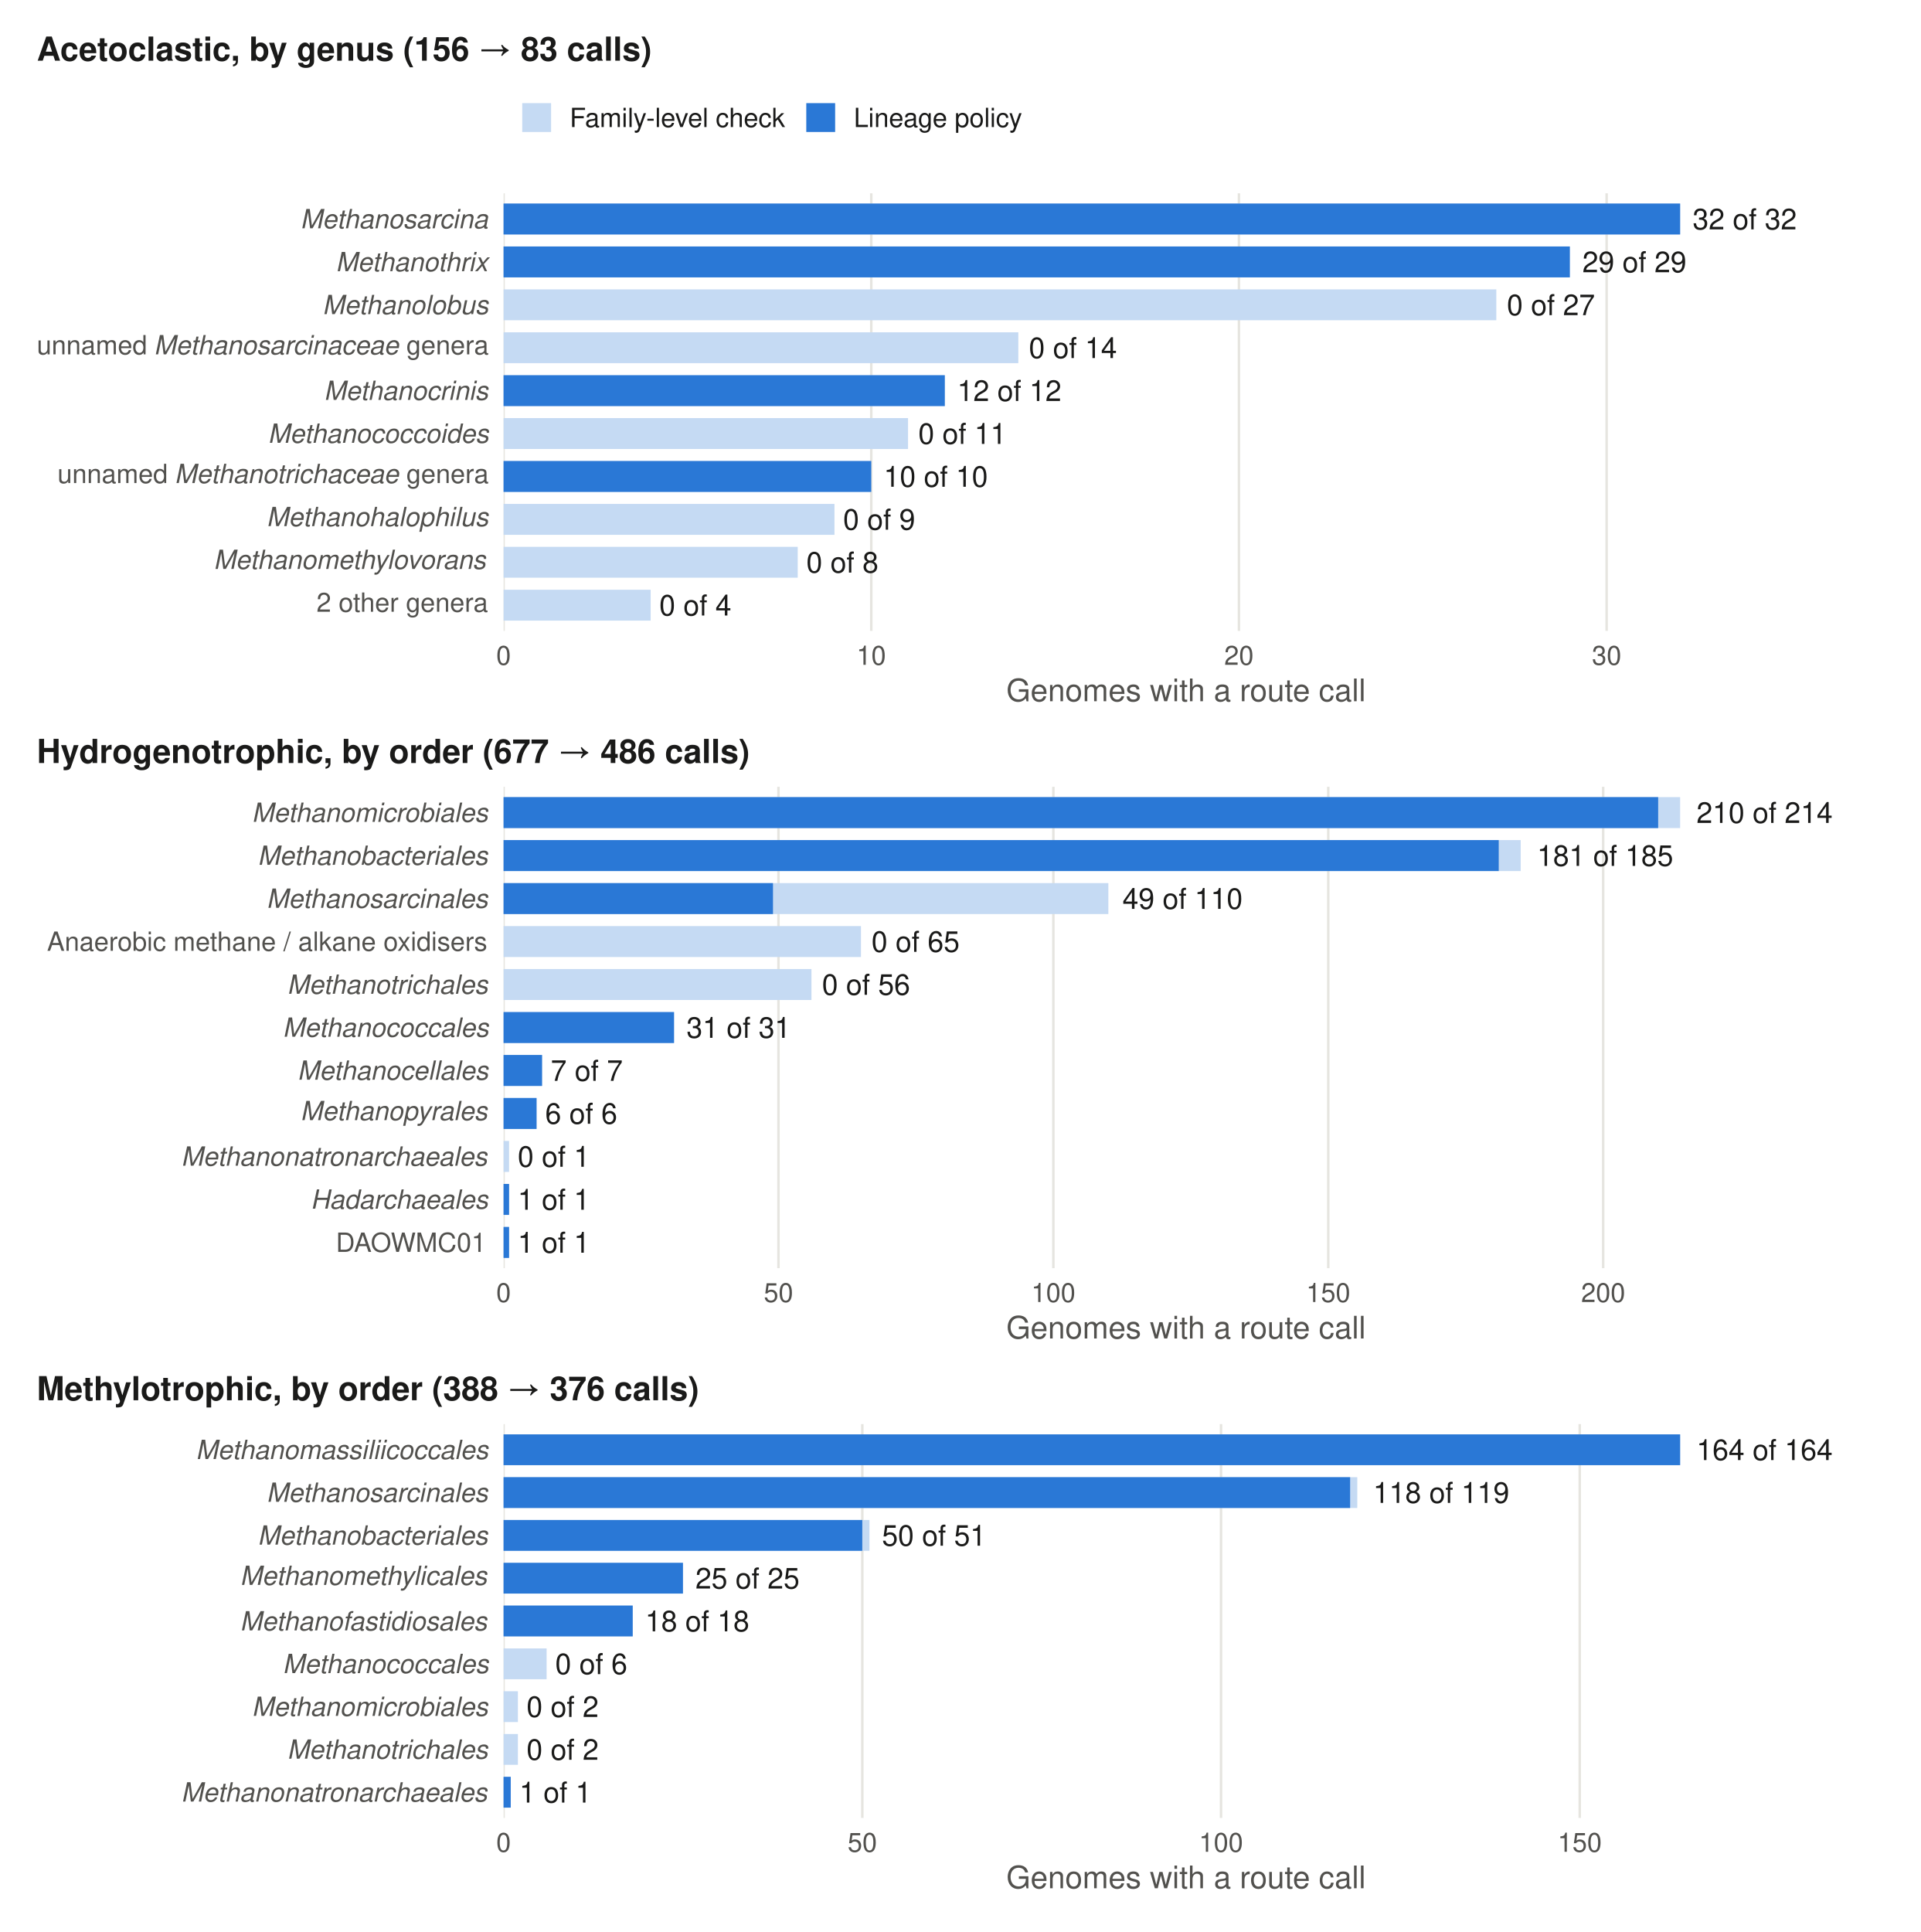
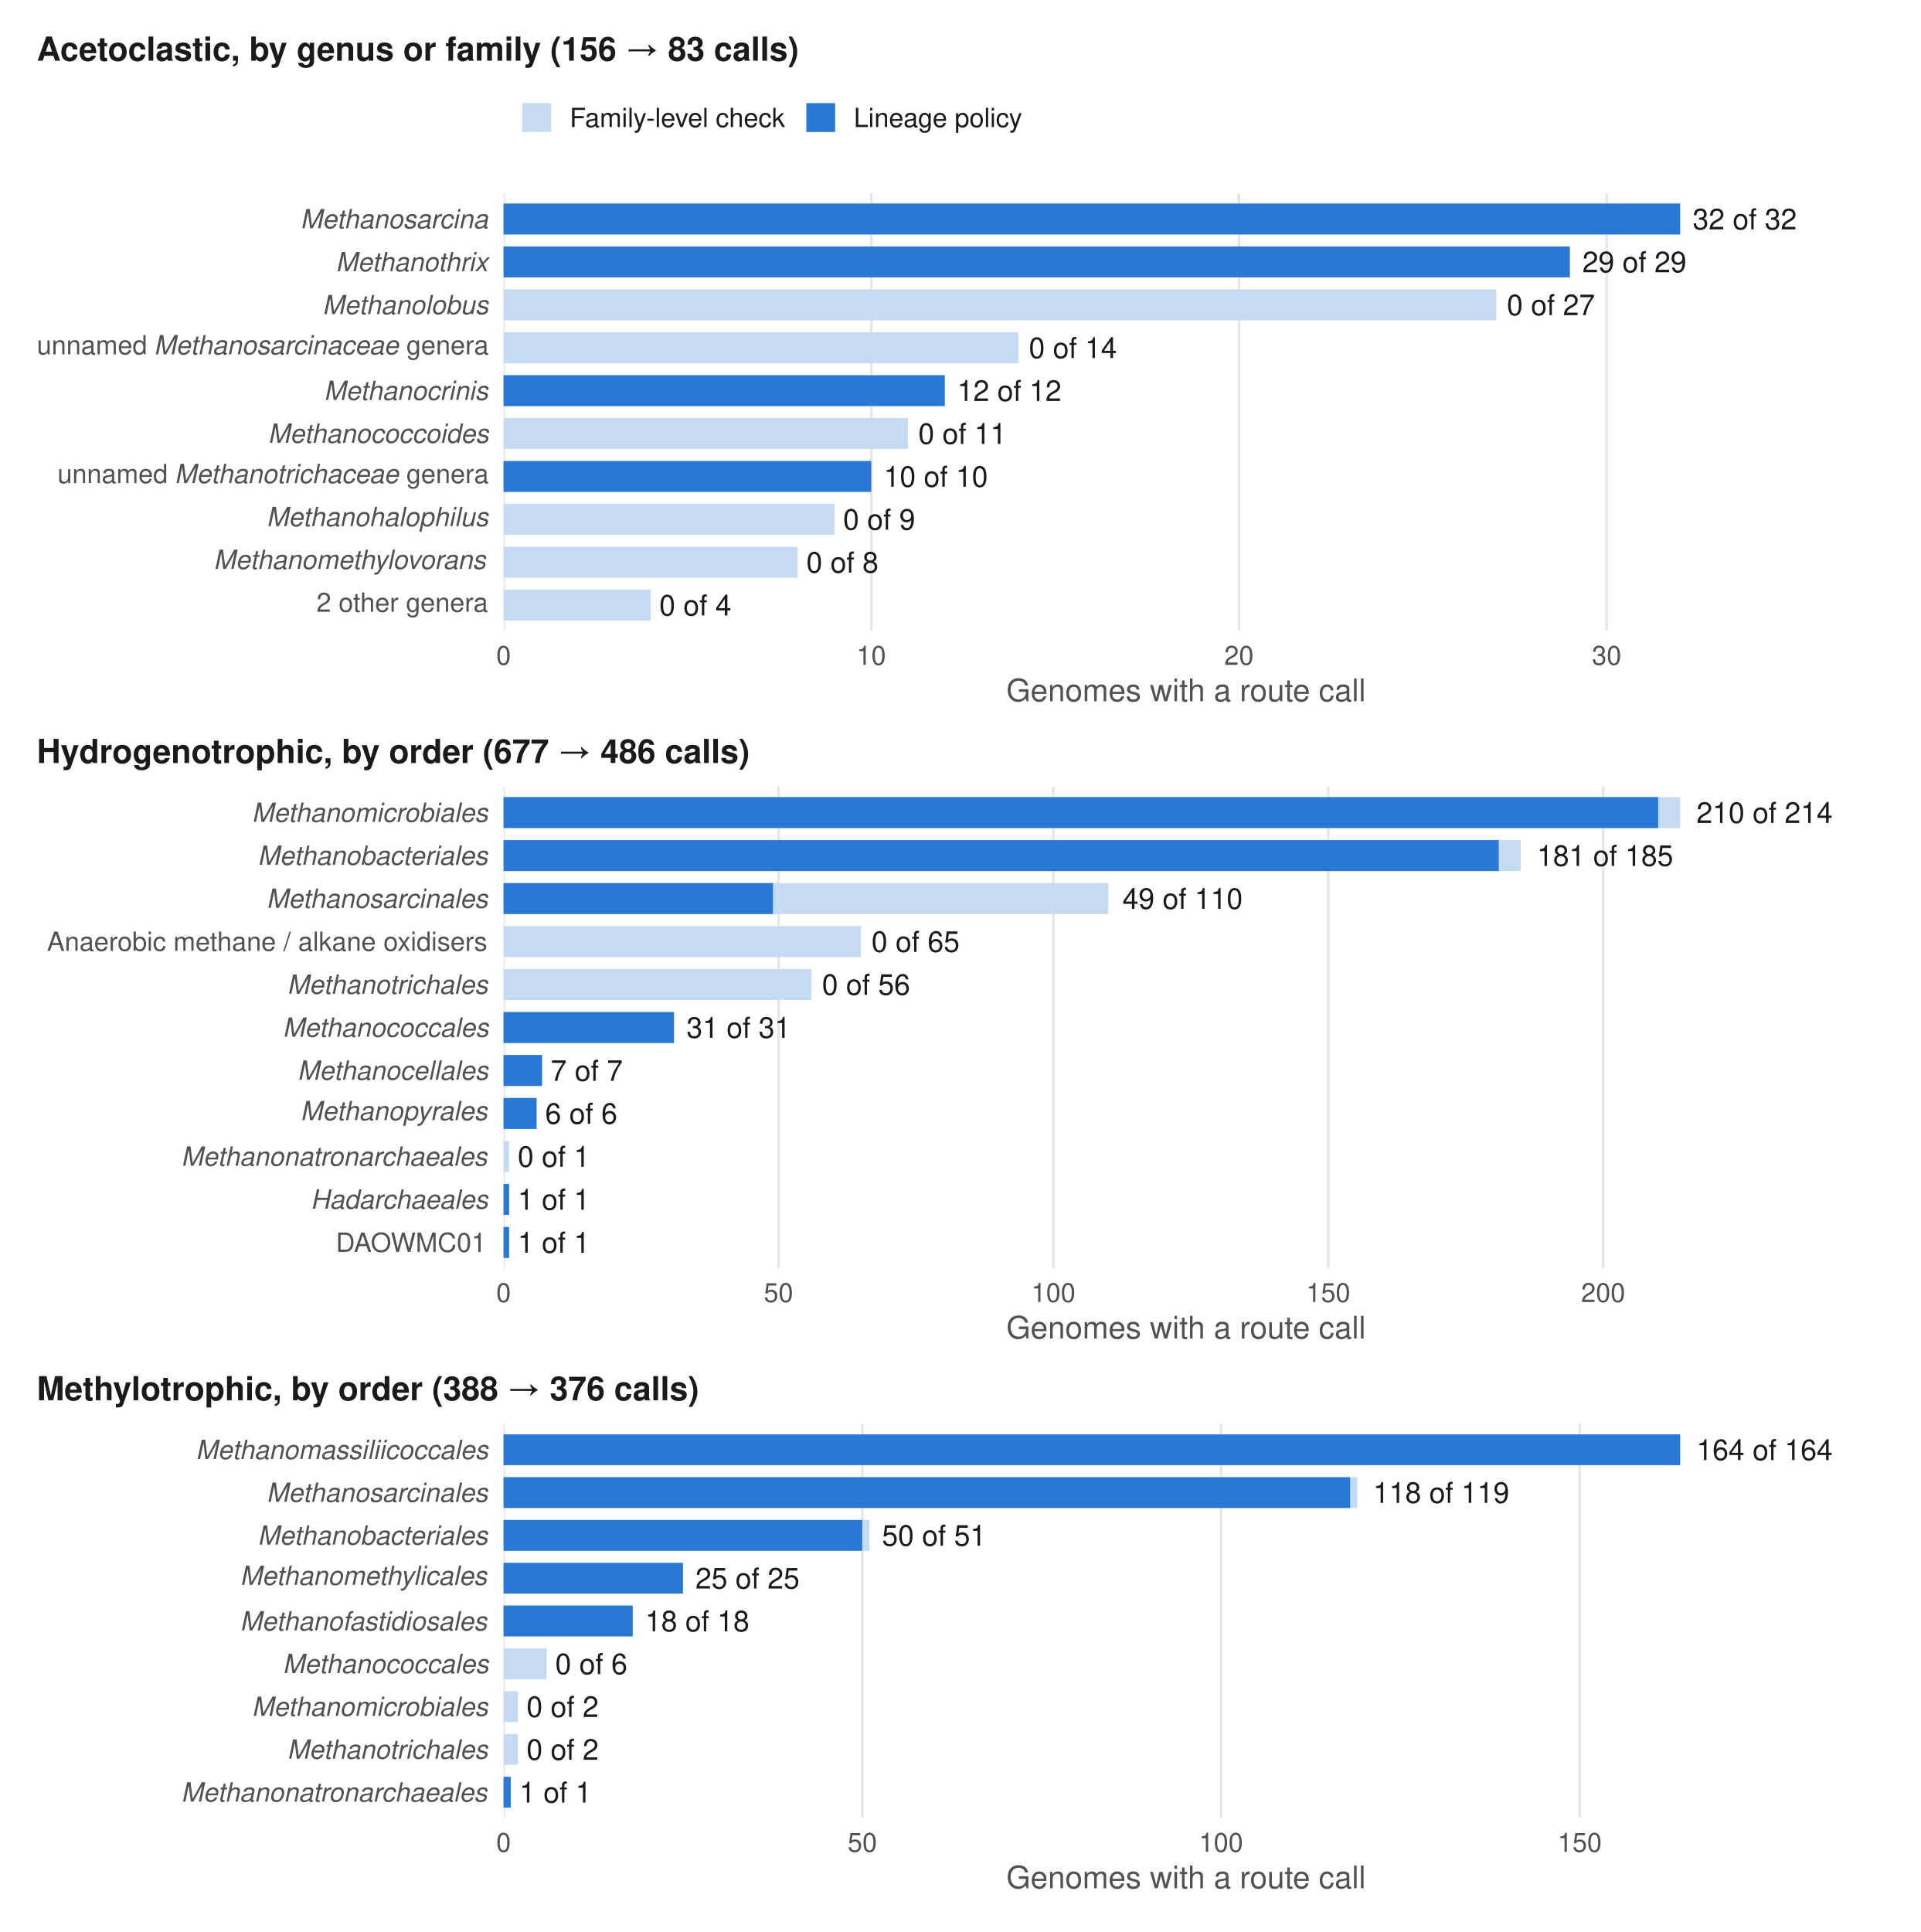
<svg xmlns="http://www.w3.org/2000/svg" width="493.23pt" height="496.06pt" viewBox="0 0 493.23 496.06">
  <g class="svglite">
    <defs>
      <style type="text/css">
    .svglite line, .svglite polyline, .svglite polygon, .svglite path, .svglite rect, .svglite circle {
      fill: none;
      stroke: #000000;
      stroke-linecap: round;
      stroke-linejoin: round;
      stroke-miterlimit: 10.00;
    }
    .svglite text {
      white-space: pre;
    }
    .svglite g.glyphgroup path {
      fill: inherit;
      stroke: none;
    }
  </style>
    </defs>
    <rect width="100%" height="100%" style="stroke: none; fill: #FFFFFF;" />
    <defs>
      <clipPath id="cpMC4wMHw0OTMuMjN8MC4wMHw0OTYuMDY=">
        <rect x="0.00" y="0.00" width="493.23" height="496.06" />
      </clipPath>
    </defs>
    <g clip-path="url(#cpMC4wMHw0OTMuMjN8MC4wMHw0OTYuMDY=)">
      <rect x="-0" y="-0" width="493.23" height="496.06" style="stroke-width: 1.07; stroke: #FFFFFF; fill: #FFFFFF;" />
    </g>
    <defs>
      <clipPath id="cpMTI5LjMxfDQ3OS43OHw0OS42M3w0NjYuNzc=">
        <rect x="129.31" y="49.63" width="350.46" height="417.15" />
      </clipPath>
    </defs>
    <g clip-path="url(#cpMTI5LjMxfDQ3OS43OHw0OS42M3w0NjYuNzc=)">
</g>
    <g clip-path="url(#cpMC4wMHw0OTMuMjN8MC4wMHw0OTYuMDY=)">
</g>
    <defs>
      <clipPath id="cpNS40OHw0ODcuNzV8NS40OHwxODUuODA=">
        <rect x="5.48" y="5.48" width="482.27" height="180.32" />
      </clipPath>
    </defs>
    <g clip-path="url(#cpNS40OHw0ODcuNzV8NS40OHwxODUuODA=)">
      <rect x="5.48" y="5.48" width="482.27" height="180.32" style="stroke-width: 0.82; stroke: none; fill: #FFFFFF;" />
    </g>
    <g clip-path="url(#cpMC4wMHw0OTMuMjN8MC4wMHw0OTYuMDY=)">
</g>
    <defs>
      <clipPath id="cpNS40OHw0ODcuNzV8MTg1LjgwfDM0OS40Mw==">
        <rect x="5.48" y="185.80" width="482.27" height="163.63" />
      </clipPath>
    </defs>
    <g clip-path="url(#cpNS40OHw0ODcuNzV8MTg1LjgwfDM0OS40Mw==)">
      <rect x="5.48" y="185.80" width="482.27" height="163.63" style="stroke-width: 0.82; stroke: none; fill: #FFFFFF;" />
    </g>
    <g clip-path="url(#cpMC4wMHw0OTMuMjN8MC4wMHw0OTYuMDY=)">
</g>
    <defs>
      <clipPath id="cpNS40OHw0ODcuNzV8MzQ5LjQzfDQ5MC41OA==">
        <rect x="5.48" y="349.43" width="482.27" height="141.15" />
      </clipPath>
    </defs>
    <g clip-path="url(#cpNS40OHw0ODcuNzV8MzQ5LjQzfDQ5MC41OA==)">
      <rect x="5.48" y="349.43" width="482.27" height="141.15" style="stroke-width: 0.82; stroke: none; fill: #FFFFFF;" />
    </g>
    <g clip-path="url(#cpMC4wMHw0OTMuMjN8MC4wMHw0OTYuMDY=)">
</g>
    <defs>
      <clipPath id="cpMTI5LjMxfDQ3OS43OHw0OS42M3wxNjEuOTk=">
        <rect x="129.31" y="49.63" width="350.46" height="112.36" />
      </clipPath>
    </defs>
    <g clip-path="url(#cpMTI5LjMxfDQ3OS43OHw0OS42M3wxNjEuOTk=)">
      <polyline points="129.31,161.99 129.31,49.63 " style="stroke-width: 0.64; stroke: #E6E5E0; stroke-linecap: butt;" />
      <polyline points="223.73,161.99 223.73,49.63 " style="stroke-width: 0.64; stroke: #E6E5E0; stroke-linecap: butt;" />
      <polyline points="318.14,161.99 318.14,49.63 " style="stroke-width: 0.64; stroke: #E6E5E0; stroke-linecap: butt;" />
      <polyline points="412.56,161.99 412.56,49.63 " style="stroke-width: 0.64; stroke: #E6E5E0; stroke-linecap: butt;" />
      <rect x="129.31" y="140.40" width="75.53" height="7.93" style="stroke-width: 0.82; stroke: none; stroke-linecap: butt; stroke-linejoin: miter; fill: #C5DAF3;" />
      <rect x="129.31" y="129.39" width="84.97" height="7.93" style="stroke-width: 0.82; stroke: none; stroke-linecap: butt; stroke-linejoin: miter; fill: #C5DAF3;" />
      <rect x="129.31" y="118.37" width="94.41" height="7.93" style="stroke-width: 0.82; stroke: none; stroke-linecap: butt; stroke-linejoin: miter; fill: #C5DAF3;" />
      <rect x="129.31" y="107.35" width="103.86" height="7.93" style="stroke-width: 0.82; stroke: none; stroke-linecap: butt; stroke-linejoin: miter; fill: #C5DAF3;" />
      <rect x="129.31" y="96.34" width="113.30" height="7.93" style="stroke-width: 0.82; stroke: none; stroke-linecap: butt; stroke-linejoin: miter; fill: #C5DAF3;" />
      <rect x="129.31" y="85.32" width="132.18" height="7.93" style="stroke-width: 0.82; stroke: none; stroke-linecap: butt; stroke-linejoin: miter; fill: #C5DAF3;" />
      <rect x="129.31" y="74.30" width="254.92" height="7.93" style="stroke-width: 0.82; stroke: none; stroke-linecap: butt; stroke-linejoin: miter; fill: #C5DAF3;" />
      <rect x="129.31" y="63.29" width="273.80" height="7.93" style="stroke-width: 0.82; stroke: none; stroke-linecap: butt; stroke-linejoin: miter; fill: #C5DAF3;" />
      <rect x="129.31" y="52.27" width="302.12" height="7.93" style="stroke-width: 0.82; stroke: none; stroke-linecap: butt; stroke-linejoin: miter; fill: #C5DAF3;" />
      <rect x="129.31" y="151.42" width="37.77" height="7.93" style="stroke-width: 0.82; stroke: none; stroke-linecap: butt; stroke-linejoin: miter; fill: #C5DAF3;" />
      <rect x="129.31" y="140.40" width="0.00" height="7.93" style="stroke-width: 0.82; stroke: none; stroke-linecap: butt; stroke-linejoin: miter; fill: #2A78D6;" />
      <rect x="129.31" y="129.39" width="0.00" height="7.93" style="stroke-width: 0.82; stroke: none; stroke-linecap: butt; stroke-linejoin: miter; fill: #2A78D6;" />
      <rect x="129.31" y="118.37" width="94.41" height="7.93" style="stroke-width: 0.82; stroke: none; stroke-linecap: butt; stroke-linejoin: miter; fill: #2A78D6;" />
      <rect x="129.31" y="107.35" width="0.00" height="7.93" style="stroke-width: 0.82; stroke: none; stroke-linecap: butt; stroke-linejoin: miter; fill: #2A78D6;" />
      <rect x="129.31" y="96.34" width="113.30" height="7.93" style="stroke-width: 0.82; stroke: none; stroke-linecap: butt; stroke-linejoin: miter; fill: #2A78D6;" />
      <rect x="129.31" y="85.32" width="0.00" height="7.93" style="stroke-width: 0.82; stroke: none; stroke-linecap: butt; stroke-linejoin: miter; fill: #2A78D6;" />
      <rect x="129.31" y="74.30" width="0.00" height="7.93" style="stroke-width: 0.82; stroke: none; stroke-linecap: butt; stroke-linejoin: miter; fill: #2A78D6;" />
      <rect x="129.31" y="63.29" width="273.80" height="7.93" style="stroke-width: 0.82; stroke: none; stroke-linecap: butt; stroke-linejoin: miter; fill: #2A78D6;" />
      <rect x="129.31" y="52.27" width="302.12" height="7.93" style="stroke-width: 0.82; stroke: none; stroke-linecap: butt; stroke-linejoin: miter; fill: #2A78D6;" />
      <rect x="129.31" y="151.42" width="0.00" height="7.93" style="stroke-width: 0.82; stroke: none; stroke-linecap: butt; stroke-linejoin: miter; fill: #2A78D6;" />
      <text x="207.06" y="147.02" style="font-size: 7.40px;fill: #1A1A19; font-family: &quot;Helvetica&quot;;" textLength="18.47px" lengthAdjust="spacingAndGlyphs">0 of 8</text>
      <text x="216.50" y="136.00" style="font-size: 7.40px;fill: #1A1A19; font-family: &quot;Helvetica&quot;;" textLength="18.47px" lengthAdjust="spacingAndGlyphs">0 of 9</text>
      <text x="226.93" y="124.98" style="font-size: 7.40px;fill: #1A1A19; font-family: &quot;Helvetica&quot;;" textLength="26.69px" lengthAdjust="spacingAndGlyphs">10 of 10</text>
      <text x="235.81" y="113.97" style="font-size: 7.40px;fill: #1A1A19; font-family: &quot;Helvetica&quot;;" textLength="22.03px" lengthAdjust="spacingAndGlyphs">0 of 11</text>
      <text x="245.81" y="102.95" style="font-size: 7.40px;fill: #1A1A19; font-family: &quot;Helvetica&quot;;" textLength="26.69px" lengthAdjust="spacingAndGlyphs">12 of 12</text>
      <text x="264.20" y="91.94" style="font-size: 7.40px;fill: #1A1A19; font-family: &quot;Helvetica&quot;;" textLength="22.58px" lengthAdjust="spacingAndGlyphs">0 of 14</text>
      <text x="386.94" y="80.92" style="font-size: 7.40px;fill: #1A1A19; font-family: &quot;Helvetica&quot;;" textLength="22.58px" lengthAdjust="spacingAndGlyphs">0 of 27</text>
      <text x="406.32" y="69.90" style="font-size: 7.40px;fill: #1A1A19; font-family: &quot;Helvetica&quot;;" textLength="26.69px" lengthAdjust="spacingAndGlyphs">29 of 29</text>
      <text x="434.64" y="58.89" style="font-size: 7.40px;fill: #1A1A19; font-family: &quot;Helvetica&quot;;" textLength="26.69px" lengthAdjust="spacingAndGlyphs">32 of 32</text>
      <text x="169.30" y="158.03" style="font-size: 7.40px;fill: #1A1A19; font-family: &quot;Helvetica&quot;;" textLength="18.47px" lengthAdjust="spacingAndGlyphs">0 of 4</text>
    </g>
    <g clip-path="url(#cpMC4wMHw0OTMuMjN8MC4wMHw0OTYuMDY=)">
      <text x="81.27" y="157.08" style="font-size: 6.80px;fill: #52514E; font-family: &quot;Helvetica&quot;;" textLength="44.23px" lengthAdjust="spacingAndGlyphs">2 other genera</text>
      <text x="54.82" y="146.08" style="font-size: 6.80px; font-style: italic;fill: #52514E; font-family: &quot;Helvetica&quot;;" textLength="70.69px" lengthAdjust="spacingAndGlyphs">Methanomethylovorans</text>
      <text x="68.41" y="135.09" style="font-size: 6.80px; font-style: italic;fill: #52514E; font-family: &quot;Helvetica&quot;;" textLength="57.09px" lengthAdjust="spacingAndGlyphs">Methanohalophilus</text>
      <text x="14.76" y="124.03" style="font-size: 6.80px;fill: #52514E; font-family: &quot;Helvetica&quot;;" textLength="3.78px" lengthAdjust="spacingAndGlyphs">u</text>
      <text x="18.54" y="124.03" style="font-size: 6.80px;fill: #52514E; font-family: &quot;Helvetica&quot;;" textLength="3.78px" lengthAdjust="spacingAndGlyphs">n</text>
      <text x="22.32" y="124.03" style="font-size: 6.80px;fill: #52514E; font-family: &quot;Helvetica&quot;;" textLength="3.78px" lengthAdjust="spacingAndGlyphs">n</text>
      <text x="26.10" y="124.03" style="font-size: 6.80px;fill: #52514E; font-family: &quot;Helvetica&quot;;" textLength="3.78px" lengthAdjust="spacingAndGlyphs">a</text>
      <text x="29.88" y="124.03" style="font-size: 6.80px;fill: #52514E; font-family: &quot;Helvetica&quot;;" textLength="5.66px" lengthAdjust="spacingAndGlyphs">m</text>
      <text x="35.54" y="124.03" style="font-size: 6.80px;fill: #52514E; font-family: &quot;Helvetica&quot;;" textLength="3.78px" lengthAdjust="spacingAndGlyphs">e</text>
      <text x="39.32" y="124.03" style="font-size: 6.80px;fill: #52514E; font-family: &quot;Helvetica&quot;;" textLength="3.78px" lengthAdjust="spacingAndGlyphs">d</text>
      <text x="43.10" y="124.03" style="font-size: 6.80px;fill: #52514E; font-family: &quot;Symbol&quot;;" textLength="1.70px" lengthAdjust="spacingAndGlyphs"> </text>
      <text x="44.80" y="124.03" style="font-size: 6.80px; font-style: italic;fill: #52514E; font-family: &quot;Helvetica&quot;;" textLength="57.84px" lengthAdjust="spacingAndGlyphs">Methanotrichaceae</text>
      <text x="102.64" y="124.03" style="font-size: 6.80px;fill: #52514E; font-family: &quot;Symbol&quot;;" textLength="1.70px" lengthAdjust="spacingAndGlyphs"> </text>
      <text x="104.34" y="124.03" style="font-size: 6.80px;fill: #52514E; font-family: &quot;Helvetica&quot;;" textLength="3.78px" lengthAdjust="spacingAndGlyphs">g</text>
      <text x="108.12" y="124.03" style="font-size: 6.80px;fill: #52514E; font-family: &quot;Helvetica&quot;;" textLength="3.78px" lengthAdjust="spacingAndGlyphs">e</text>
      <text x="111.90" y="124.03" style="font-size: 6.80px;fill: #52514E; font-family: &quot;Helvetica&quot;;" textLength="3.78px" lengthAdjust="spacingAndGlyphs">n</text>
      <text x="115.68" y="124.03" style="font-size: 6.80px;fill: #52514E; font-family: &quot;Helvetica&quot;;" textLength="3.78px" lengthAdjust="spacingAndGlyphs">e</text>
      <text x="119.46" y="124.03" style="font-size: 6.80px;fill: #52514E; font-family: &quot;Helvetica&quot;;" textLength="2.27px" lengthAdjust="spacingAndGlyphs">r</text>
      <text x="121.72" y="124.03" style="font-size: 6.80px;fill: #52514E; font-family: &quot;Helvetica&quot;;" textLength="3.78px" lengthAdjust="spacingAndGlyphs">a</text>
      <text x="68.78" y="113.69" style="font-size: 6.80px; font-style: italic;fill: #52514E; font-family: &quot;Helvetica&quot;;" textLength="56.72px" lengthAdjust="spacingAndGlyphs">Methanococcoides</text>
      <text x="83.16" y="102.68" style="font-size: 6.80px; font-style: italic;fill: #52514E; font-family: &quot;Helvetica&quot;;" textLength="42.34px" lengthAdjust="spacingAndGlyphs">Methanocrinis</text>
      <text x="9.46" y="90.98" style="font-size: 6.80px;fill: #52514E; font-family: &quot;Helvetica&quot;;" textLength="3.78px" lengthAdjust="spacingAndGlyphs">u</text>
      <text x="13.24" y="90.98" style="font-size: 6.80px;fill: #52514E; font-family: &quot;Helvetica&quot;;" textLength="3.78px" lengthAdjust="spacingAndGlyphs">n</text>
      <text x="17.02" y="90.98" style="font-size: 6.80px;fill: #52514E; font-family: &quot;Helvetica&quot;;" textLength="3.78px" lengthAdjust="spacingAndGlyphs">n</text>
      <text x="20.80" y="90.98" style="font-size: 6.80px;fill: #52514E; font-family: &quot;Helvetica&quot;;" textLength="3.78px" lengthAdjust="spacingAndGlyphs">a</text>
      <text x="24.58" y="90.98" style="font-size: 6.80px;fill: #52514E; font-family: &quot;Helvetica&quot;;" textLength="5.66px" lengthAdjust="spacingAndGlyphs">m</text>
      <text x="30.24" y="90.98" style="font-size: 6.80px;fill: #52514E; font-family: &quot;Helvetica&quot;;" textLength="3.78px" lengthAdjust="spacingAndGlyphs">e</text>
      <text x="34.02" y="90.98" style="font-size: 6.80px;fill: #52514E; font-family: &quot;Helvetica&quot;;" textLength="3.78px" lengthAdjust="spacingAndGlyphs">d</text>
      <text x="37.80" y="90.98" style="font-size: 6.80px;fill: #52514E; font-family: &quot;Symbol&quot;;" textLength="1.70px" lengthAdjust="spacingAndGlyphs"> </text>
      <text x="39.50" y="90.98" style="font-size: 6.80px; font-style: italic;fill: #52514E; font-family: &quot;Helvetica&quot;;" textLength="63.14px" lengthAdjust="spacingAndGlyphs">Methanosarcinaceae</text>
      <text x="102.64" y="90.98" style="font-size: 6.80px;fill: #52514E; font-family: &quot;Symbol&quot;;" textLength="1.70px" lengthAdjust="spacingAndGlyphs"> </text>
      <text x="104.34" y="90.98" style="font-size: 6.80px;fill: #52514E; font-family: &quot;Helvetica&quot;;" textLength="3.78px" lengthAdjust="spacingAndGlyphs">g</text>
      <text x="108.12" y="90.98" style="font-size: 6.80px;fill: #52514E; font-family: &quot;Helvetica&quot;;" textLength="3.78px" lengthAdjust="spacingAndGlyphs">e</text>
      <text x="111.90" y="90.98" style="font-size: 6.80px;fill: #52514E; font-family: &quot;Helvetica&quot;;" textLength="3.78px" lengthAdjust="spacingAndGlyphs">n</text>
      <text x="115.68" y="90.98" style="font-size: 6.80px;fill: #52514E; font-family: &quot;Helvetica&quot;;" textLength="3.78px" lengthAdjust="spacingAndGlyphs">e</text>
      <text x="119.46" y="90.98" style="font-size: 6.80px;fill: #52514E; font-family: &quot;Helvetica&quot;;" textLength="2.27px" lengthAdjust="spacingAndGlyphs">r</text>
      <text x="121.72" y="90.98" style="font-size: 6.80px;fill: #52514E; font-family: &quot;Helvetica&quot;;" textLength="3.78px" lengthAdjust="spacingAndGlyphs">a</text>
      <text x="82.78" y="80.65" style="font-size: 6.80px; font-style: italic;fill: #52514E; font-family: &quot;Helvetica&quot;;" textLength="42.72px" lengthAdjust="spacingAndGlyphs">Methanolobus</text>
      <text x="86.19" y="69.63" style="font-size: 6.80px; font-style: italic;fill: #52514E; font-family: &quot;Helvetica&quot;;" textLength="39.31px" lengthAdjust="spacingAndGlyphs">Methanothrix</text>
      <text x="77.11" y="58.61" style="font-size: 6.80px; font-style: italic;fill: #52514E; font-family: &quot;Helvetica&quot;;" textLength="48.39px" lengthAdjust="spacingAndGlyphs">Methanosarcina</text>
      <text x="129.31" y="170.69" text-anchor="middle" style="font-size: 6.80px;fill: #52514E; font-family: &quot;Helvetica&quot;;" textLength="3.78px" lengthAdjust="spacingAndGlyphs">0</text>
      <text x="223.73" y="170.69" text-anchor="middle" style="font-size: 6.80px;fill: #52514E; font-family: &quot;Helvetica&quot;;" textLength="7.56px" lengthAdjust="spacingAndGlyphs">10</text>
      <text x="318.14" y="170.69" text-anchor="middle" style="font-size: 6.80px;fill: #52514E; font-family: &quot;Helvetica&quot;;" textLength="7.56px" lengthAdjust="spacingAndGlyphs">20</text>
      <text x="412.56" y="170.69" text-anchor="middle" style="font-size: 6.80px;fill: #52514E; font-family: &quot;Helvetica&quot;;" textLength="7.56px" lengthAdjust="spacingAndGlyphs">30</text>
      <text x="304.55" y="180.05" text-anchor="middle" style="font-size: 8.00px;fill: #52514E; font-family: &quot;Helvetica&quot;;" textLength="92.53px" lengthAdjust="spacingAndGlyphs">Genomes with a route call</text>
-       <text x="9.46" y="15.58" style="font-size: 8.50px; font-weight: bold;fill: #1A1A19; font-family: &quot;Helvetica&quot;;" textLength="158.33px" lengthAdjust="spacingAndGlyphs">Acetoclastic, by genus (156 → 83 calls)</text>
+       <text x="9.46" y="15.58" style="font-size: 8.50px; font-weight: bold;fill: #1A1A19; font-family: &quot;Helvetica&quot;;" textLength="196.12px" lengthAdjust="spacingAndGlyphs">Acetoclastic, by genus or family (156 → 83 calls)</text>
    </g>
    <defs>
      <clipPath id="cpMTI5LjMxfDQ3OS43OHwyMDIuMDJ8MzI1LjYy">
        <rect x="129.31" y="202.02" width="350.46" height="123.60" />
      </clipPath>
    </defs>
    <g clip-path="url(#cpMTI5LjMxfDQ3OS43OHwyMDIuMDJ8MzI1LjYy)">
      <polyline points="129.31,325.62 129.31,202.02 " style="stroke-width: 0.64; stroke: #E6E5E0; stroke-linecap: butt;" />
      <polyline points="199.90,325.62 199.90,202.02 " style="stroke-width: 0.64; stroke: #E6E5E0; stroke-linecap: butt;" />
      <polyline points="270.49,325.62 270.49,202.02 " style="stroke-width: 0.64; stroke: #E6E5E0; stroke-linecap: butt;" />
      <polyline points="341.08,325.62 341.08,202.02 " style="stroke-width: 0.64; stroke: #E6E5E0; stroke-linecap: butt;" />
      <polyline points="411.67,325.62 411.67,202.02 " style="stroke-width: 0.64; stroke: #E6E5E0; stroke-linecap: butt;" />
      <rect x="129.31" y="315.03" width="1.41" height="7.95" style="stroke-width: 0.82; stroke: none; stroke-linecap: butt; stroke-linejoin: miter; fill: #C5DAF3;" />
      <rect x="129.31" y="303.99" width="1.41" height="7.95" style="stroke-width: 0.82; stroke: none; stroke-linecap: butt; stroke-linejoin: miter; fill: #C5DAF3;" />
      <rect x="129.31" y="292.95" width="1.41" height="7.95" style="stroke-width: 0.82; stroke: none; stroke-linecap: butt; stroke-linejoin: miter; fill: #C5DAF3;" />
      <rect x="129.31" y="281.92" width="8.47" height="7.95" style="stroke-width: 0.82; stroke: none; stroke-linecap: butt; stroke-linejoin: miter; fill: #C5DAF3;" />
      <rect x="129.31" y="270.88" width="9.88" height="7.95" style="stroke-width: 0.82; stroke: none; stroke-linecap: butt; stroke-linejoin: miter; fill: #C5DAF3;" />
      <rect x="129.31" y="259.85" width="43.77" height="7.95" style="stroke-width: 0.82; stroke: none; stroke-linecap: butt; stroke-linejoin: miter; fill: #C5DAF3;" />
      <rect x="129.31" y="248.81" width="79.06" height="7.95" style="stroke-width: 0.82; stroke: none; stroke-linecap: butt; stroke-linejoin: miter; fill: #C5DAF3;" />
      <rect x="129.31" y="237.78" width="91.77" height="7.95" style="stroke-width: 0.82; stroke: none; stroke-linecap: butt; stroke-linejoin: miter; fill: #C5DAF3;" />
      <rect x="129.31" y="226.74" width="155.30" height="7.95" style="stroke-width: 0.82; stroke: none; stroke-linecap: butt; stroke-linejoin: miter; fill: #C5DAF3;" />
      <rect x="129.31" y="215.70" width="261.18" height="7.95" style="stroke-width: 0.82; stroke: none; stroke-linecap: butt; stroke-linejoin: miter; fill: #C5DAF3;" />
      <rect x="129.31" y="204.67" width="302.12" height="7.95" style="stroke-width: 0.82; stroke: none; stroke-linecap: butt; stroke-linejoin: miter; fill: #C5DAF3;" />
      <rect x="129.31" y="315.03" width="1.41" height="7.95" style="stroke-width: 0.82; stroke: none; stroke-linecap: butt; stroke-linejoin: miter; fill: #2A78D6;" />
      <rect x="129.31" y="303.99" width="1.41" height="7.95" style="stroke-width: 0.82; stroke: none; stroke-linecap: butt; stroke-linejoin: miter; fill: #2A78D6;" />
      <rect x="129.31" y="292.95" width="0.00" height="7.95" style="stroke-width: 0.82; stroke: none; stroke-linecap: butt; stroke-linejoin: miter; fill: #2A78D6;" />
      <rect x="129.31" y="281.92" width="8.47" height="7.95" style="stroke-width: 0.82; stroke: none; stroke-linecap: butt; stroke-linejoin: miter; fill: #2A78D6;" />
      <rect x="129.31" y="270.88" width="9.88" height="7.95" style="stroke-width: 0.82; stroke: none; stroke-linecap: butt; stroke-linejoin: miter; fill: #2A78D6;" />
      <rect x="129.31" y="259.85" width="43.77" height="7.95" style="stroke-width: 0.82; stroke: none; stroke-linecap: butt; stroke-linejoin: miter; fill: #2A78D6;" />
      <rect x="129.31" y="248.81" width="0.00" height="7.95" style="stroke-width: 0.82; stroke: none; stroke-linecap: butt; stroke-linejoin: miter; fill: #2A78D6;" />
      <rect x="129.31" y="237.78" width="0.00" height="7.95" style="stroke-width: 0.82; stroke: none; stroke-linecap: butt; stroke-linejoin: miter; fill: #2A78D6;" />
      <rect x="129.31" y="226.74" width="69.18" height="7.95" style="stroke-width: 0.82; stroke: none; stroke-linecap: butt; stroke-linejoin: miter; fill: #2A78D6;" />
      <rect x="129.31" y="215.70" width="255.54" height="7.95" style="stroke-width: 0.82; stroke: none; stroke-linecap: butt; stroke-linejoin: miter; fill: #2A78D6;" />
      <rect x="129.31" y="204.67" width="296.48" height="7.95" style="stroke-width: 0.82; stroke: none; stroke-linecap: butt; stroke-linejoin: miter; fill: #2A78D6;" />
      <text x="132.94" y="321.65" style="font-size: 7.40px;fill: #1A1A19; font-family: &quot;Helvetica&quot;;" textLength="18.47px" lengthAdjust="spacingAndGlyphs">1 of 1</text>
      <text x="132.94" y="310.61" style="font-size: 7.40px;fill: #1A1A19; font-family: &quot;Helvetica&quot;;" textLength="18.47px" lengthAdjust="spacingAndGlyphs">1 of 1</text>
      <text x="132.94" y="299.58" style="font-size: 7.40px;fill: #1A1A19; font-family: &quot;Helvetica&quot;;" textLength="18.47px" lengthAdjust="spacingAndGlyphs">0 of 1</text>
      <text x="140.00" y="288.54" style="font-size: 7.40px;fill: #1A1A19; font-family: &quot;Helvetica&quot;;" textLength="18.47px" lengthAdjust="spacingAndGlyphs">6 of 6</text>
      <text x="141.41" y="277.51" style="font-size: 7.40px;fill: #1A1A19; font-family: &quot;Helvetica&quot;;" textLength="18.47px" lengthAdjust="spacingAndGlyphs">7 of 7</text>
      <text x="176.28" y="266.47" style="font-size: 7.40px;fill: #1A1A19; font-family: &quot;Helvetica&quot;;" textLength="26.69px" lengthAdjust="spacingAndGlyphs">31 of 31</text>
      <text x="211.08" y="255.43" style="font-size: 7.40px;fill: #1A1A19; font-family: &quot;Helvetica&quot;;" textLength="22.58px" lengthAdjust="spacingAndGlyphs">0 of 56</text>
      <text x="223.79" y="244.40" style="font-size: 7.40px;fill: #1A1A19; font-family: &quot;Helvetica&quot;;" textLength="22.58px" lengthAdjust="spacingAndGlyphs">0 of 65</text>
      <text x="288.24" y="233.36" style="font-size: 7.40px;fill: #1A1A19; font-family: &quot;Helvetica&quot;;" textLength="30.25px" lengthAdjust="spacingAndGlyphs">49 of 110</text>
      <text x="394.69" y="222.33" style="font-size: 7.40px;fill: #1A1A19; font-family: &quot;Helvetica&quot;;" textLength="34.91px" lengthAdjust="spacingAndGlyphs">181 of 185</text>
      <text x="435.63" y="211.29" style="font-size: 7.40px;fill: #1A1A19; font-family: &quot;Helvetica&quot;;" textLength="34.91px" lengthAdjust="spacingAndGlyphs">210 of 214</text>
    </g>
    <g clip-path="url(#cpMC4wMHw0OTMuMjN8MC4wMHw0OTYuMDY=)">
      <text x="86.24" y="321.43" style="font-size: 6.80px;fill: #52514E; font-family: &quot;Helvetica&quot;;" textLength="39.27px" lengthAdjust="spacingAndGlyphs">DAOWMC01</text>
      <text x="79.75" y="310.34" style="font-size: 6.80px; font-style: italic;fill: #52514E; font-family: &quot;Helvetica&quot;;" textLength="45.75px" lengthAdjust="spacingAndGlyphs">Hadarchaeales</text>
      <text x="46.49" y="299.30" style="font-size: 6.80px; font-style: italic;fill: #52514E; font-family: &quot;Helvetica&quot;;" textLength="79.02px" lengthAdjust="spacingAndGlyphs">Methanonatronarchaeales</text>
      <text x="77.11" y="287.61" style="font-size: 6.80px; font-style: italic;fill: #52514E; font-family: &quot;Helvetica&quot;;" textLength="48.39px" lengthAdjust="spacingAndGlyphs">Methanopyrales</text>
      <text x="76.35" y="277.23" style="font-size: 6.80px; font-style: italic;fill: #52514E; font-family: &quot;Helvetica&quot;;" textLength="49.16px" lengthAdjust="spacingAndGlyphs">Methanocellales</text>
      <text x="72.57" y="266.20" style="font-size: 6.80px; font-style: italic;fill: #52514E; font-family: &quot;Helvetica&quot;;" textLength="52.94px" lengthAdjust="spacingAndGlyphs">Methanococcales</text>
      <text x="73.71" y="255.16" style="font-size: 6.80px; font-style: italic;fill: #52514E; font-family: &quot;Helvetica&quot;;" textLength="51.80px" lengthAdjust="spacingAndGlyphs">Methanotrichales</text>
      <text x="12.07" y="244.13" style="font-size: 6.80px;fill: #52514E; font-family: &quot;Helvetica&quot;;" textLength="113.44px" lengthAdjust="spacingAndGlyphs">Anaerobic methane / alkane oxidisers</text>
      <text x="68.41" y="233.09" style="font-size: 6.80px; font-style: italic;fill: #52514E; font-family: &quot;Helvetica&quot;;" textLength="57.09px" lengthAdjust="spacingAndGlyphs">Methanosarcinales</text>
      <text x="66.14" y="222.05" style="font-size: 6.80px; font-style: italic;fill: #52514E; font-family: &quot;Helvetica&quot;;" textLength="59.36px" lengthAdjust="spacingAndGlyphs">Methanobacteriales</text>
      <text x="64.64" y="211.02" style="font-size: 6.80px; font-style: italic;fill: #52514E; font-family: &quot;Helvetica&quot;;" textLength="60.86px" lengthAdjust="spacingAndGlyphs">Methanomicrobiales</text>
      <text x="129.31" y="334.31" text-anchor="middle" style="font-size: 6.80px;fill: #52514E; font-family: &quot;Helvetica&quot;;" textLength="3.78px" lengthAdjust="spacingAndGlyphs">0</text>
      <text x="199.90" y="334.31" text-anchor="middle" style="font-size: 6.80px;fill: #52514E; font-family: &quot;Helvetica&quot;;" textLength="7.56px" lengthAdjust="spacingAndGlyphs">50</text>
      <text x="270.49" y="334.31" text-anchor="middle" style="font-size: 6.80px;fill: #52514E; font-family: &quot;Helvetica&quot;;" textLength="11.34px" lengthAdjust="spacingAndGlyphs">100</text>
      <text x="341.08" y="334.31" text-anchor="middle" style="font-size: 6.80px;fill: #52514E; font-family: &quot;Helvetica&quot;;" textLength="11.34px" lengthAdjust="spacingAndGlyphs">150</text>
      <text x="411.67" y="334.31" text-anchor="middle" style="font-size: 6.80px;fill: #52514E; font-family: &quot;Helvetica&quot;;" textLength="11.34px" lengthAdjust="spacingAndGlyphs">200</text>
      <text x="304.55" y="343.67" text-anchor="middle" style="font-size: 8.00px;fill: #52514E; font-family: &quot;Helvetica&quot;;" textLength="92.53px" lengthAdjust="spacingAndGlyphs">Genomes with a route call</text>
      <text x="9.46" y="195.91" style="font-size: 8.50px; font-weight: bold;fill: #1A1A19; font-family: &quot;Helvetica&quot;;" textLength="183.31px" lengthAdjust="spacingAndGlyphs">Hydrogenotrophic, by order (677 → 486 calls)</text>
    </g>
    <defs>
      <clipPath id="cpMTI5LjMxfDQ3OS43OHwzNjUuNjV8NDY2Ljc3">
        <rect x="129.31" y="365.65" width="350.46" height="101.13" />
      </clipPath>
    </defs>
    <g clip-path="url(#cpMTI5LjMxfDQ3OS43OHwzNjUuNjV8NDY2Ljc3)">
      <polyline points="129.31,466.77 129.31,365.65 " style="stroke-width: 0.64; stroke: #E6E5E0; stroke-linecap: butt;" />
      <polyline points="221.43,466.77 221.43,365.65 " style="stroke-width: 0.64; stroke: #E6E5E0; stroke-linecap: butt;" />
      <polyline points="313.54,466.77 313.54,365.65 " style="stroke-width: 0.64; stroke: #E6E5E0; stroke-linecap: butt;" />
      <polyline points="405.65,466.77 405.65,365.65 " style="stroke-width: 0.64; stroke: #E6E5E0; stroke-linecap: butt;" />
      <rect x="129.31" y="456.22" width="1.84" height="7.91" style="stroke-width: 0.82; stroke: none; stroke-linecap: butt; stroke-linejoin: miter; fill: #C5DAF3;" />
      <rect x="129.31" y="445.23" width="3.68" height="7.91" style="stroke-width: 0.82; stroke: none; stroke-linecap: butt; stroke-linejoin: miter; fill: #C5DAF3;" />
      <rect x="129.31" y="434.24" width="3.68" height="7.91" style="stroke-width: 0.82; stroke: none; stroke-linecap: butt; stroke-linejoin: miter; fill: #C5DAF3;" />
      <rect x="129.31" y="423.25" width="11.05" height="7.91" style="stroke-width: 0.82; stroke: none; stroke-linecap: butt; stroke-linejoin: miter; fill: #C5DAF3;" />
      <rect x="129.31" y="412.25" width="33.16" height="7.91" style="stroke-width: 0.82; stroke: none; stroke-linecap: butt; stroke-linejoin: miter; fill: #C5DAF3;" />
      <rect x="129.31" y="401.26" width="46.06" height="7.91" style="stroke-width: 0.82; stroke: none; stroke-linecap: butt; stroke-linejoin: miter; fill: #C5DAF3;" />
      <rect x="129.31" y="390.27" width="93.95" height="7.91" style="stroke-width: 0.82; stroke: none; stroke-linecap: butt; stroke-linejoin: miter; fill: #C5DAF3;" />
      <rect x="129.31" y="379.28" width="219.22" height="7.91" style="stroke-width: 0.82; stroke: none; stroke-linecap: butt; stroke-linejoin: miter; fill: #C5DAF3;" />
      <rect x="129.31" y="368.29" width="302.12" height="7.91" style="stroke-width: 0.82; stroke: none; stroke-linecap: butt; stroke-linejoin: miter; fill: #C5DAF3;" />
      <rect x="129.31" y="456.22" width="1.84" height="7.91" style="stroke-width: 0.82; stroke: none; stroke-linecap: butt; stroke-linejoin: miter; fill: #2A78D6;" />
      <rect x="129.31" y="445.23" width="0.00" height="7.91" style="stroke-width: 0.82; stroke: none; stroke-linecap: butt; stroke-linejoin: miter; fill: #2A78D6;" />
      <rect x="129.31" y="434.24" width="0.00" height="7.91" style="stroke-width: 0.82; stroke: none; stroke-linecap: butt; stroke-linejoin: miter; fill: #2A78D6;" />
      <rect x="129.31" y="423.25" width="0.00" height="7.91" style="stroke-width: 0.82; stroke: none; stroke-linecap: butt; stroke-linejoin: miter; fill: #2A78D6;" />
      <rect x="129.31" y="412.25" width="33.16" height="7.91" style="stroke-width: 0.82; stroke: none; stroke-linecap: butt; stroke-linejoin: miter; fill: #2A78D6;" />
      <rect x="129.31" y="401.26" width="46.06" height="7.91" style="stroke-width: 0.82; stroke: none; stroke-linecap: butt; stroke-linejoin: miter; fill: #2A78D6;" />
      <rect x="129.31" y="390.27" width="92.11" height="7.91" style="stroke-width: 0.82; stroke: none; stroke-linecap: butt; stroke-linejoin: miter; fill: #2A78D6;" />
      <rect x="129.31" y="379.28" width="217.38" height="7.91" style="stroke-width: 0.82; stroke: none; stroke-linecap: butt; stroke-linejoin: miter; fill: #2A78D6;" />
      <rect x="129.31" y="368.29" width="302.12" height="7.91" style="stroke-width: 0.82; stroke: none; stroke-linecap: butt; stroke-linejoin: miter; fill: #2A78D6;" />
      <text x="133.37" y="462.83" style="font-size: 7.40px;fill: #1A1A19; font-family: &quot;Helvetica&quot;;" textLength="18.47px" lengthAdjust="spacingAndGlyphs">1 of 1</text>
      <text x="135.21" y="451.84" style="font-size: 7.40px;fill: #1A1A19; font-family: &quot;Helvetica&quot;;" textLength="18.47px" lengthAdjust="spacingAndGlyphs">0 of 2</text>
      <text x="135.21" y="440.84" style="font-size: 7.40px;fill: #1A1A19; font-family: &quot;Helvetica&quot;;" textLength="18.47px" lengthAdjust="spacingAndGlyphs">0 of 2</text>
      <text x="142.58" y="429.85" style="font-size: 7.40px;fill: #1A1A19; font-family: &quot;Helvetica&quot;;" textLength="18.47px" lengthAdjust="spacingAndGlyphs">0 of 6</text>
      <text x="165.68" y="418.86" style="font-size: 7.40px;fill: #1A1A19; font-family: &quot;Helvetica&quot;;" textLength="26.69px" lengthAdjust="spacingAndGlyphs">18 of 18</text>
      <text x="178.57" y="407.87" style="font-size: 7.40px;fill: #1A1A19; font-family: &quot;Helvetica&quot;;" textLength="26.69px" lengthAdjust="spacingAndGlyphs">25 of 25</text>
      <text x="226.47" y="396.88" style="font-size: 7.40px;fill: #1A1A19; font-family: &quot;Helvetica&quot;;" textLength="26.69px" lengthAdjust="spacingAndGlyphs">50 of 51</text>
      <text x="352.60" y="385.88" style="font-size: 7.40px;fill: #1A1A19; font-family: &quot;Helvetica&quot;;" textLength="33.81px" lengthAdjust="spacingAndGlyphs">118 of 119</text>
      <text x="435.63" y="374.89" style="font-size: 7.40px;fill: #1A1A19; font-family: &quot;Helvetica&quot;;" textLength="34.91px" lengthAdjust="spacingAndGlyphs">164 of 164</text>
    </g>
    <g clip-path="url(#cpMC4wMHw0OTMuMjN8MC4wMHw0OTYuMDY=)">
      <text x="46.49" y="462.56" style="font-size: 6.80px; font-style: italic;fill: #52514E; font-family: &quot;Helvetica&quot;;" textLength="79.02px" lengthAdjust="spacingAndGlyphs">Methanonatronarchaeales</text>
      <text x="73.71" y="451.56" style="font-size: 6.80px; font-style: italic;fill: #52514E; font-family: &quot;Helvetica&quot;;" textLength="51.80px" lengthAdjust="spacingAndGlyphs">Methanotrichales</text>
      <text x="64.64" y="440.57" style="font-size: 6.80px; font-style: italic;fill: #52514E; font-family: &quot;Helvetica&quot;;" textLength="60.86px" lengthAdjust="spacingAndGlyphs">Methanomicrobiales</text>
      <text x="72.57" y="429.58" style="font-size: 6.80px; font-style: italic;fill: #52514E; font-family: &quot;Helvetica&quot;;" textLength="52.94px" lengthAdjust="spacingAndGlyphs">Methanococcales</text>
      <text x="61.60" y="418.62" style="font-size: 6.80px; font-style: italic;fill: #52514E; font-family: &quot;Helvetica&quot;;" textLength="63.91px" lengthAdjust="spacingAndGlyphs">Methanofastidiosales</text>
      <text x="61.61" y="406.94" style="font-size: 6.80px; font-style: italic;fill: #52514E; font-family: &quot;Helvetica&quot;;" textLength="63.89px" lengthAdjust="spacingAndGlyphs">Methanomethylicales</text>
      <text x="66.14" y="396.60" style="font-size: 6.80px; font-style: italic;fill: #52514E; font-family: &quot;Helvetica&quot;;" textLength="59.36px" lengthAdjust="spacingAndGlyphs">Methanobacteriales</text>
      <text x="68.41" y="385.61" style="font-size: 6.80px; font-style: italic;fill: #52514E; font-family: &quot;Helvetica&quot;;" textLength="57.09px" lengthAdjust="spacingAndGlyphs">Methanosarcinales</text>
      <text x="50.25" y="374.62" style="font-size: 6.80px; font-style: italic;fill: #52514E; font-family: &quot;Helvetica&quot;;" textLength="75.25px" lengthAdjust="spacingAndGlyphs">Methanomassiliicoccales</text>
      <text x="129.31" y="475.47" text-anchor="middle" style="font-size: 6.80px;fill: #52514E; font-family: &quot;Helvetica&quot;;" textLength="3.78px" lengthAdjust="spacingAndGlyphs">0</text>
      <text x="221.43" y="475.47" text-anchor="middle" style="font-size: 6.80px;fill: #52514E; font-family: &quot;Helvetica&quot;;" textLength="7.56px" lengthAdjust="spacingAndGlyphs">50</text>
      <text x="313.54" y="475.47" text-anchor="middle" style="font-size: 6.80px;fill: #52514E; font-family: &quot;Helvetica&quot;;" textLength="11.34px" lengthAdjust="spacingAndGlyphs">100</text>
      <text x="405.65" y="475.47" text-anchor="middle" style="font-size: 6.80px;fill: #52514E; font-family: &quot;Helvetica&quot;;" textLength="11.34px" lengthAdjust="spacingAndGlyphs">150</text>
      <text x="304.55" y="484.83" text-anchor="middle" style="font-size: 8.00px;fill: #52514E; font-family: &quot;Helvetica&quot;;" textLength="92.53px" lengthAdjust="spacingAndGlyphs">Genomes with a route call</text>
      <text x="9.46" y="359.53" style="font-size: 8.50px; font-weight: bold;fill: #1A1A19; font-family: &quot;Helvetica&quot;;" textLength="170.56px" lengthAdjust="spacingAndGlyphs">Methylotrophic, by order (388 → 376 calls)</text>
      <rect x="134.10" y="26.48" width="7.41" height="7.41" style="stroke-width: 0.82; stroke: none; stroke-linecap: butt; stroke-linejoin: miter; fill: #C5DAF3;" />
      <rect x="207.04" y="26.48" width="7.41" height="7.41" style="stroke-width: 0.82; stroke: none; stroke-linecap: butt; stroke-linejoin: miter; fill: #2A78D6;" />
      <text x="146.29" y="32.62" style="font-size: 6.80px;fill: #1A1A19; font-family: &quot;Helvetica&quot;;" textLength="55.97px" lengthAdjust="spacingAndGlyphs">Family-level check</text>
      <text x="219.23" y="32.62" style="font-size: 6.80px;fill: #1A1A19; font-family: &quot;Helvetica&quot;;" textLength="43.50px" lengthAdjust="spacingAndGlyphs">Lineage policy</text>
    </g>
  </g>
</svg>
